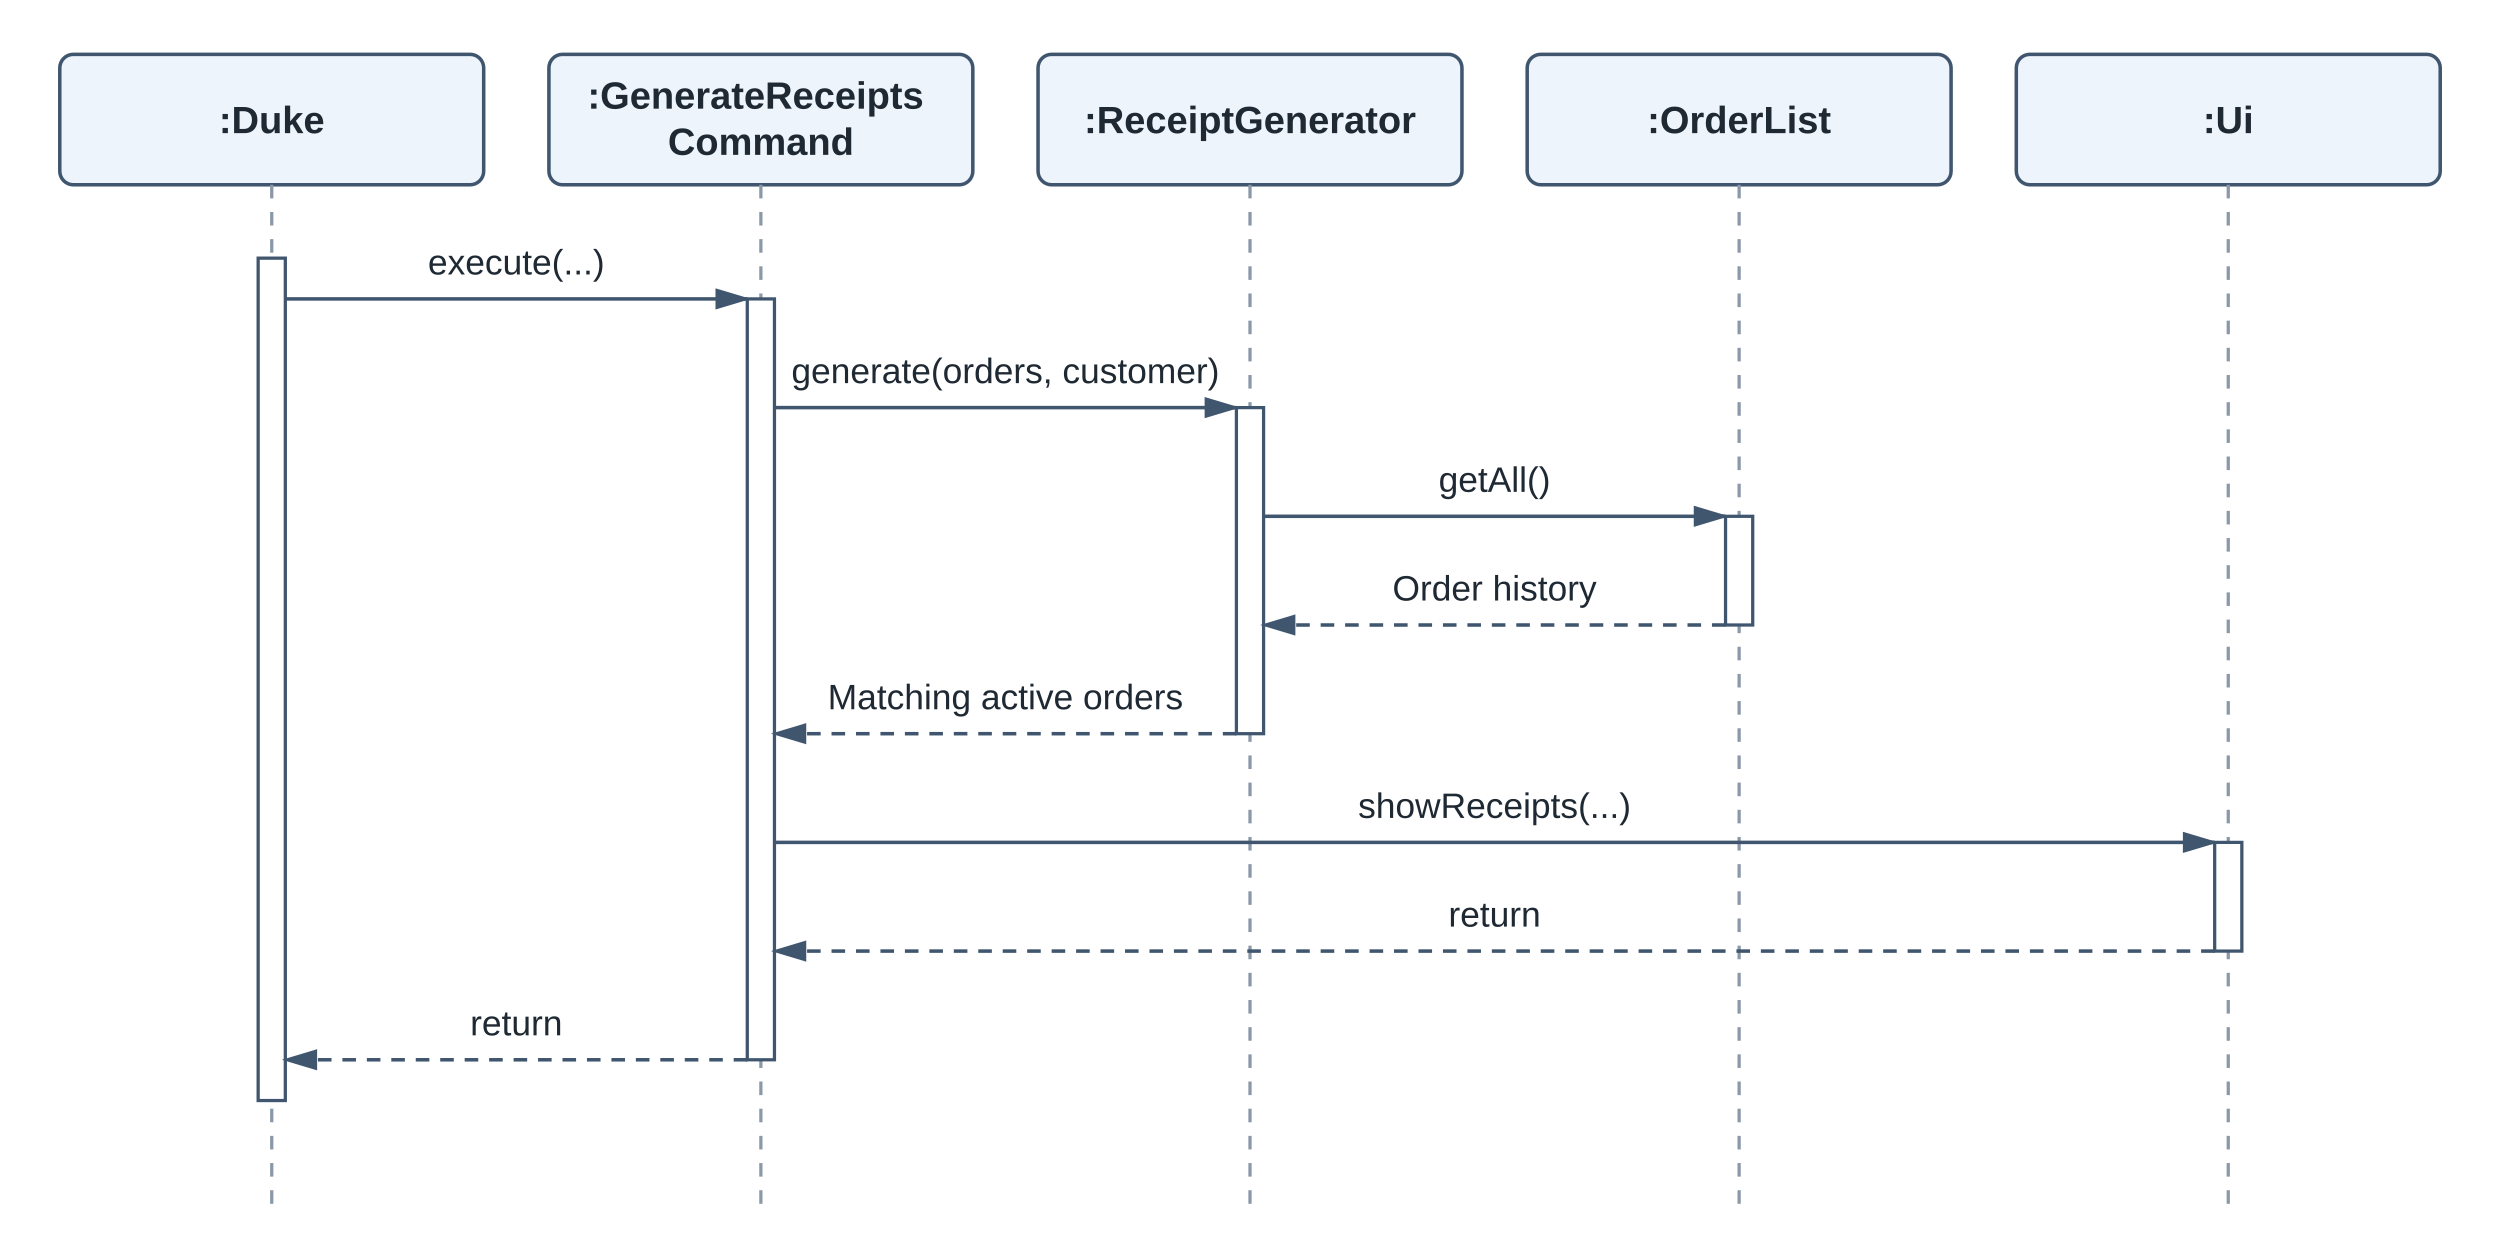
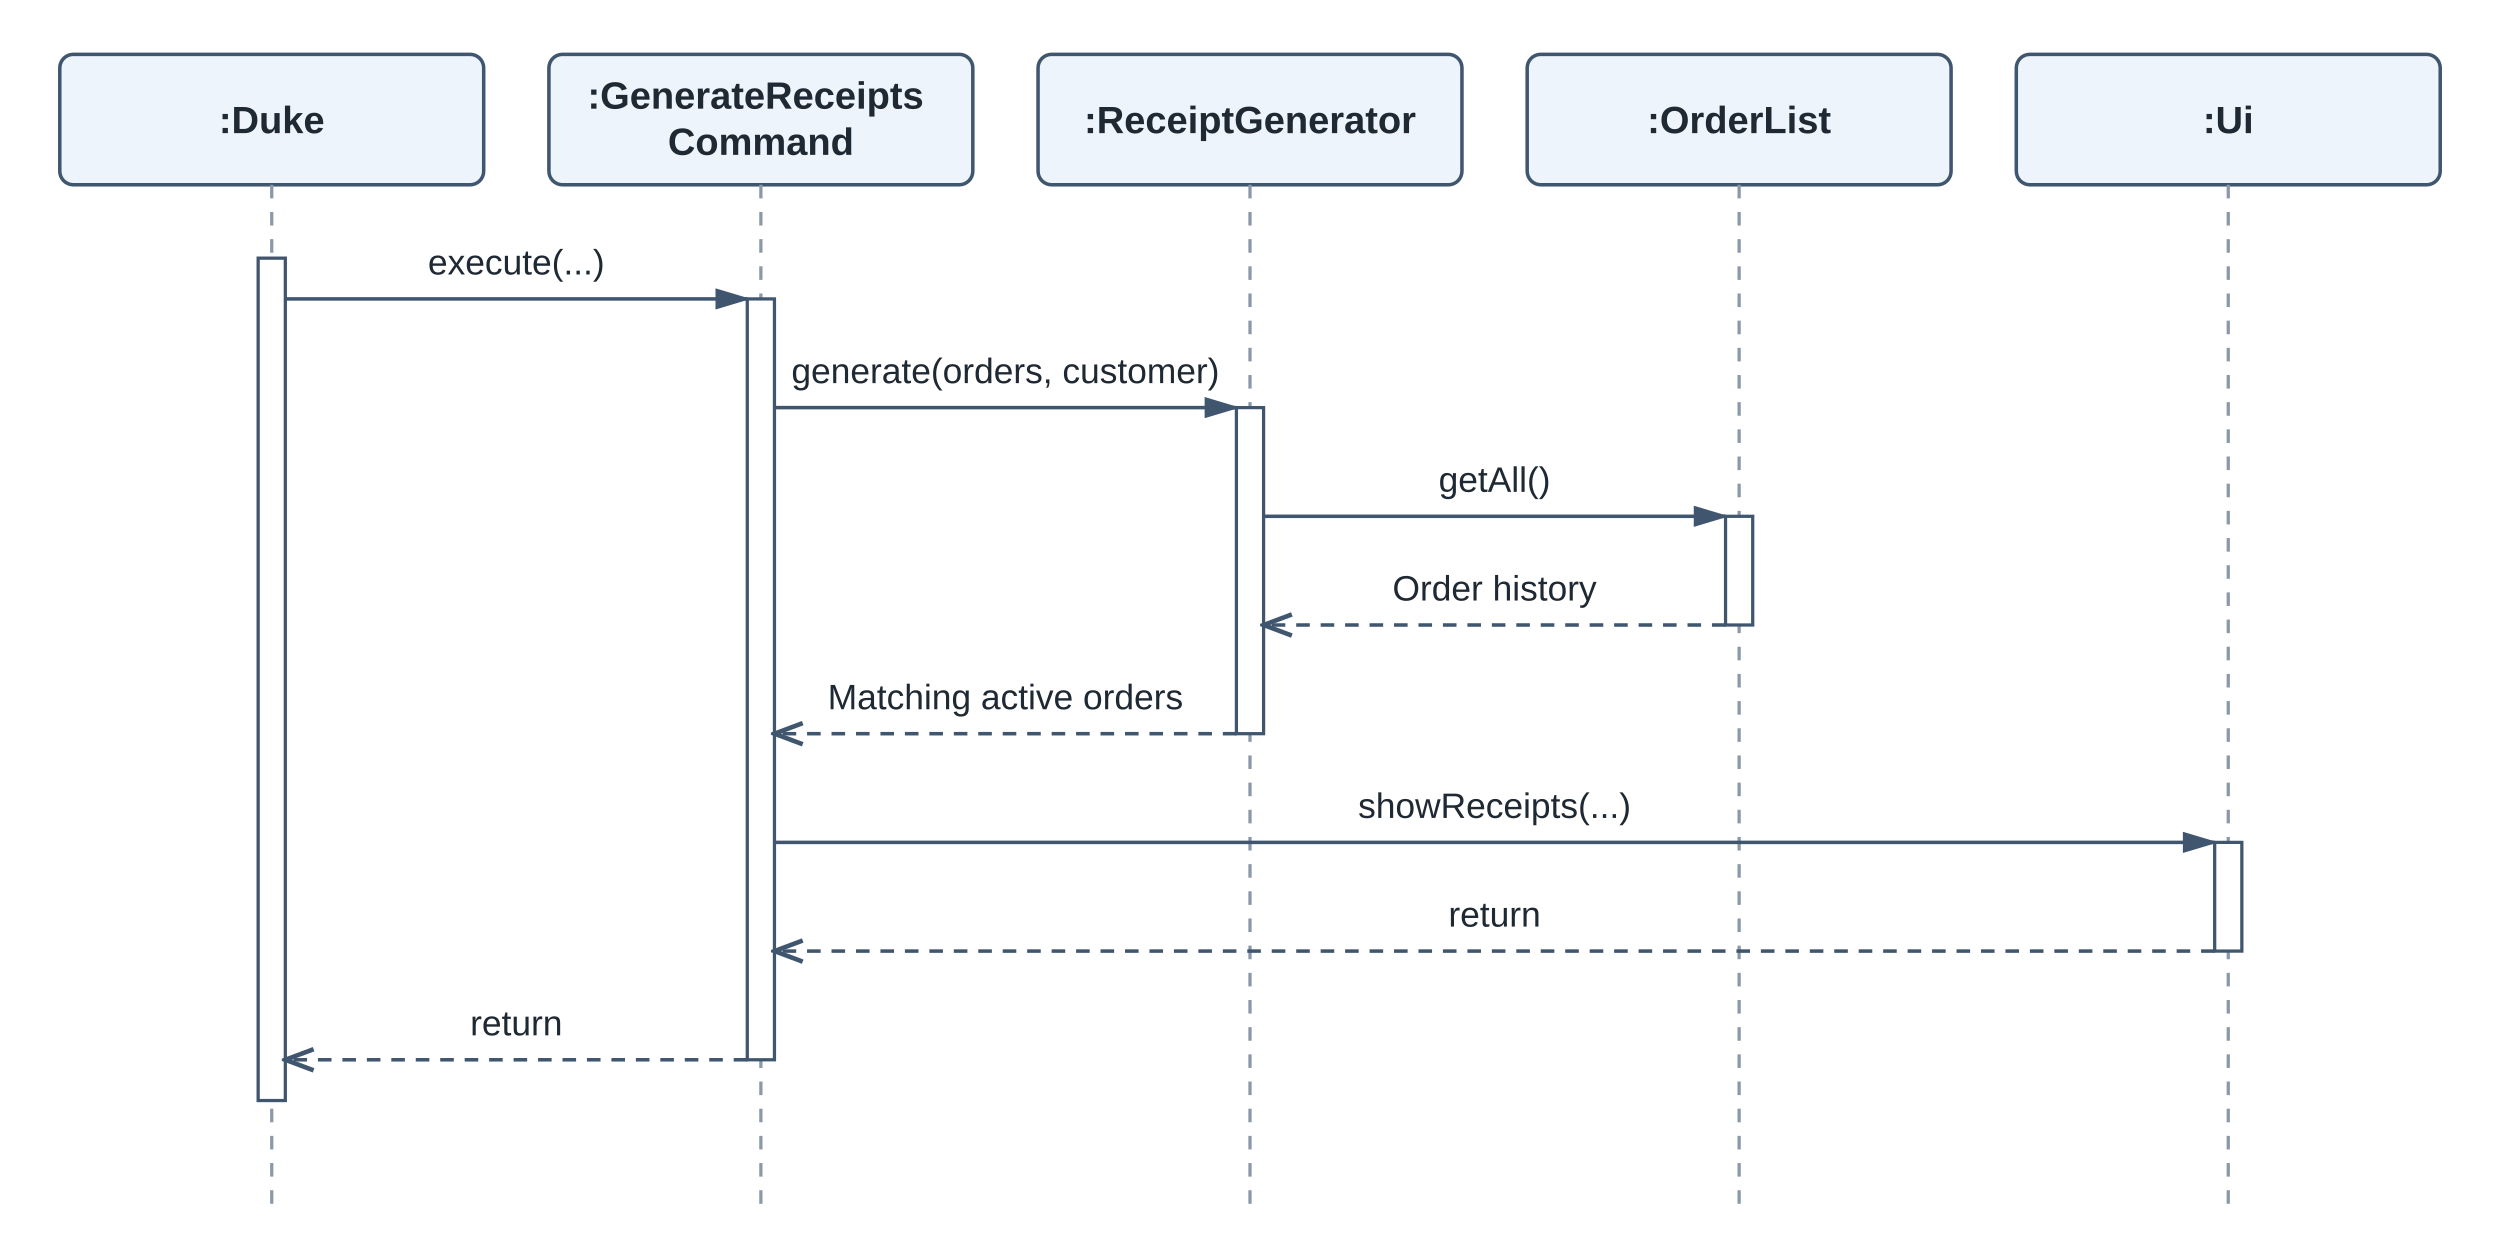
<svg xmlns="http://www.w3.org/2000/svg" width="920" height="460" viewBox="0 0 920 460" role="img" aria-labelledby="title desc">
  <defs>
    <marker id="arrow" markerWidth="10" markerHeight="10" refX="9" refY="3" orient="auto">
      <path d="M0,0 L10,3 L0,6 Z" fill="#40566f" />
+     </marker>
+     <marker id="return-arrow" markerWidth="10" markerHeight="8" refX="9" refY="4" orient="auto">
+       <path d="M1,1 L9,4 L1,7" fill="none" stroke="#40566f" stroke-width="1.3" />
    </marker>
    <style>
      .head { fill:#eef4fb; stroke:#40566f; stroke-width:1.3; }
      .name { fill:#1f2933; font:bold 14px Arial,sans-serif; text-anchor:middle; }
      .life { stroke:#8a98a8; stroke-width:1.2; stroke-dasharray:5 5; }
      .msg { stroke:#40566f; stroke-width:1.3; marker-end:url(#arrow); }
      .text { fill:#1f2933; font:13px Arial,sans-serif; text-anchor:middle; }
      .activation { fill:#ffffff; stroke:#40566f; stroke-width:1.2; }
    </style>
  </defs>
  <rect width="920" height="460" fill="white" />
  <rect class="head" x="22" y="20" width="156" height="48" rx="5" />
  <text class="name">
    <tspan x="100" y="49">:Duke</tspan>
  </text>
  <line class="life" x1="100" y1="68" x2="100" y2="445" />
  <rect class="head" x="202" y="20" width="156" height="48" rx="5" />
  <text class="name">
    <tspan x="280" y="40">:GenerateReceipts</tspan>
    <tspan x="280" y="57">Command</tspan>
  </text>
  <line class="life" x1="280" y1="68" x2="280" y2="445" />
  <rect class="head" x="382" y="20" width="156" height="48" rx="5" />
  <text class="name">
    <tspan x="460" y="49">:ReceiptGenerator</tspan>
  </text>
  <line class="life" x1="460" y1="68" x2="460" y2="445" />
  <rect class="head" x="562" y="20" width="156" height="48" rx="5" />
  <text class="name">
    <tspan x="640" y="49">:OrderList</tspan>
  </text>
  <line class="life" x1="640" y1="68" x2="640" y2="445" />
  <rect class="head" x="742" y="20" width="156" height="48" rx="5" />
  <text class="name">
    <tspan x="820" y="49">:Ui</tspan>
  </text>
  <line class="life" x1="820" y1="68" x2="820" y2="445" />
  <rect class="activation" x="95" y="95" width="10" height="310" />
  <rect class="activation" x="635" y="190" width="10" height="40" />
  <rect class="activation" x="455" y="150" width="10" height="120" />
  <rect class="activation" x="815" y="310" width="10" height="40" />
  <rect class="activation" x="275" y="110" width="10" height="280" />
  <line class="msg" x1="105" y1="110" x2="275" y2="110" />
  <text class="text" x="190" y="101">execute(...)</text>
  <line class="msg" x1="285" y1="150" x2="455" y2="150" />
  <text class="text" x="370" y="141">generate(orders, customer)</text>
  <line class="msg" x1="465" y1="190" x2="635" y2="190" />
  <text class="text" x="550" y="181">getAll()</text>
-   <line class="msg" x1="635" y1="230" x2="465" y2="230" stroke-dasharray="5 4" />
+   <line class="msg" x1="635" y1="230" x2="465" y2="230" stroke-dasharray="5 4" style="marker-end:url(#return-arrow)" />
  <text class="text" x="550" y="221">Order history</text>
-   <line class="msg" x1="455" y1="270" x2="285" y2="270" stroke-dasharray="5 4" />
+   <line class="msg" x1="455" y1="270" x2="285" y2="270" stroke-dasharray="5 4" style="marker-end:url(#return-arrow)" />
  <text class="text" x="370" y="261">Matching active orders</text>
  <line class="msg" x1="285" y1="310" x2="815" y2="310" />
  <text class="text" x="550" y="301">showReceipts(...)</text>
-   <line class="msg" x1="815" y1="350" x2="285" y2="350" stroke-dasharray="5 4" />
+   <line class="msg" x1="815" y1="350" x2="285" y2="350" stroke-dasharray="5 4" style="marker-end:url(#return-arrow)" />
  <text class="text" x="550" y="341">return</text>
-   <line class="msg" x1="275" y1="390" x2="105" y2="390" stroke-dasharray="5 4" />
+   <line class="msg" x1="275" y1="390" x2="105" y2="390" stroke-dasharray="5 4" style="marker-end:url(#return-arrow)" />
  <text class="text" x="190" y="381">return</text>
</svg>
